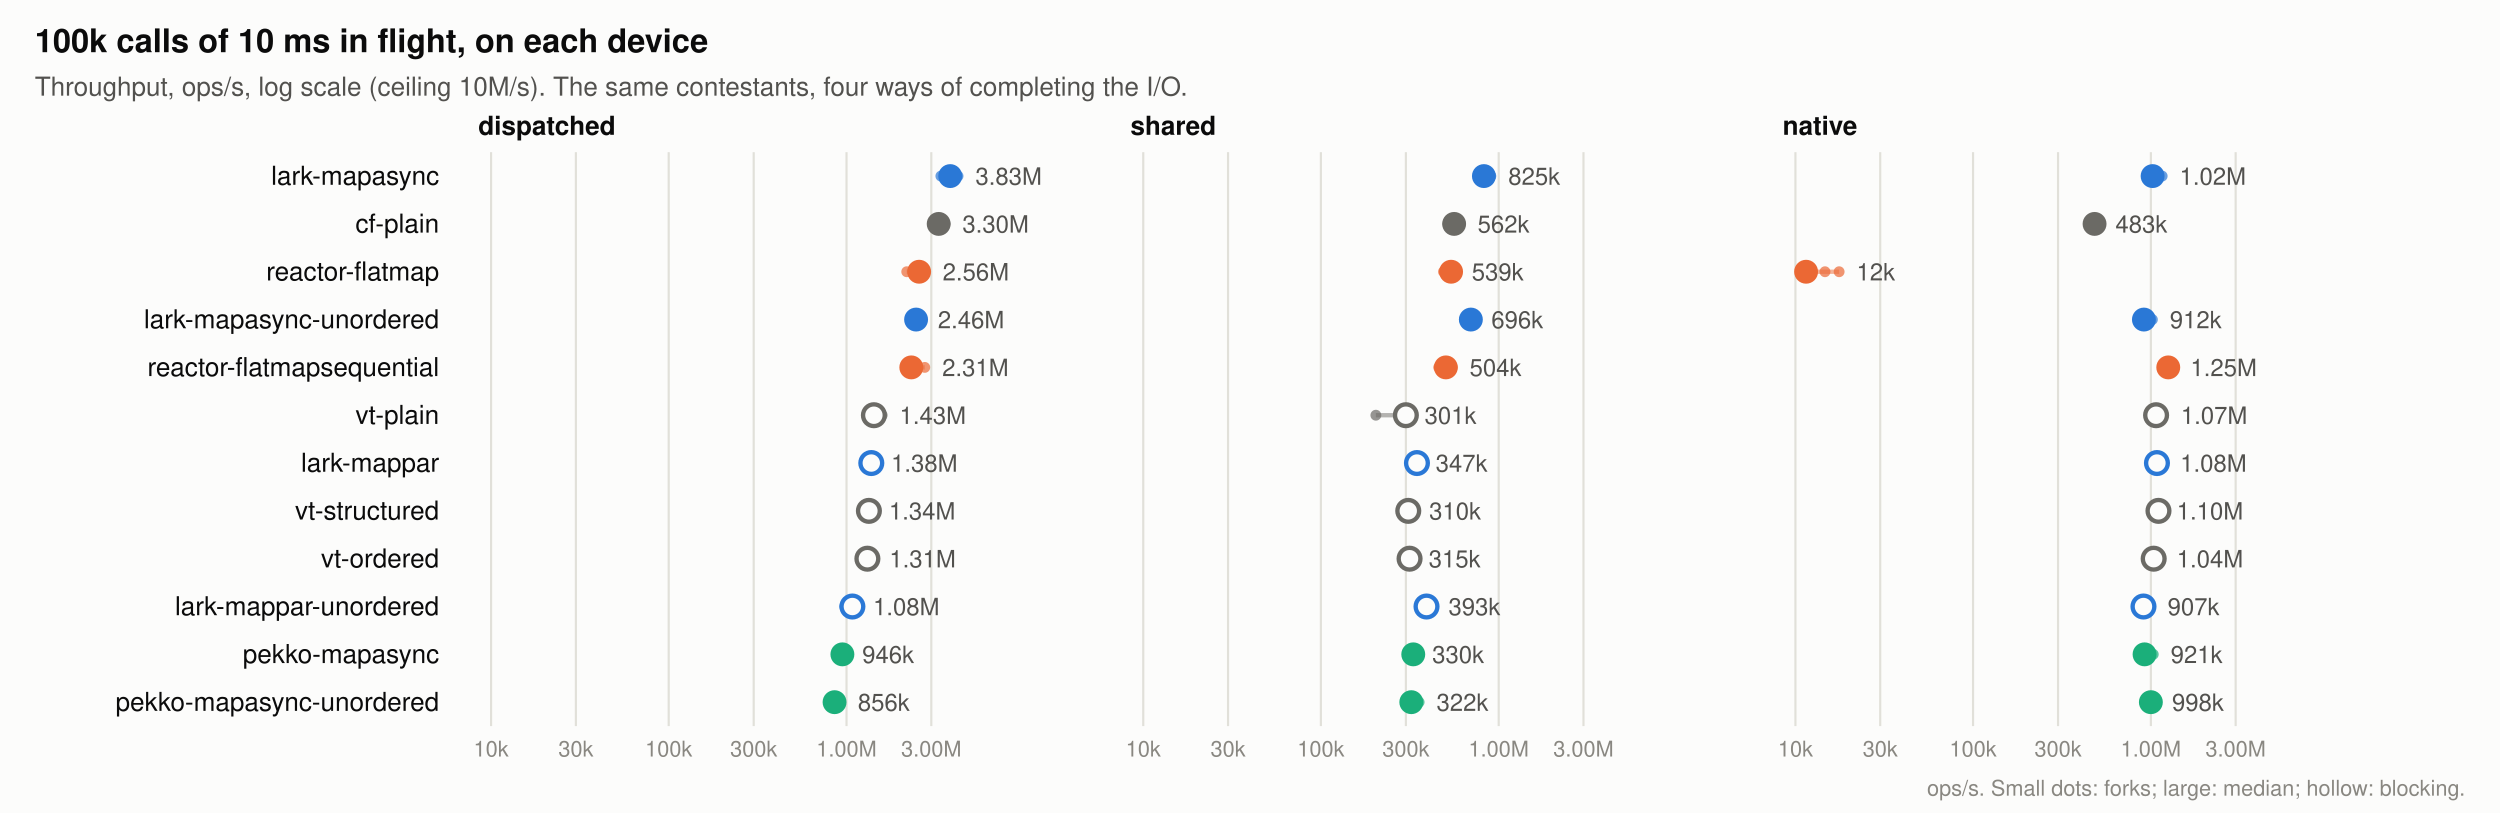
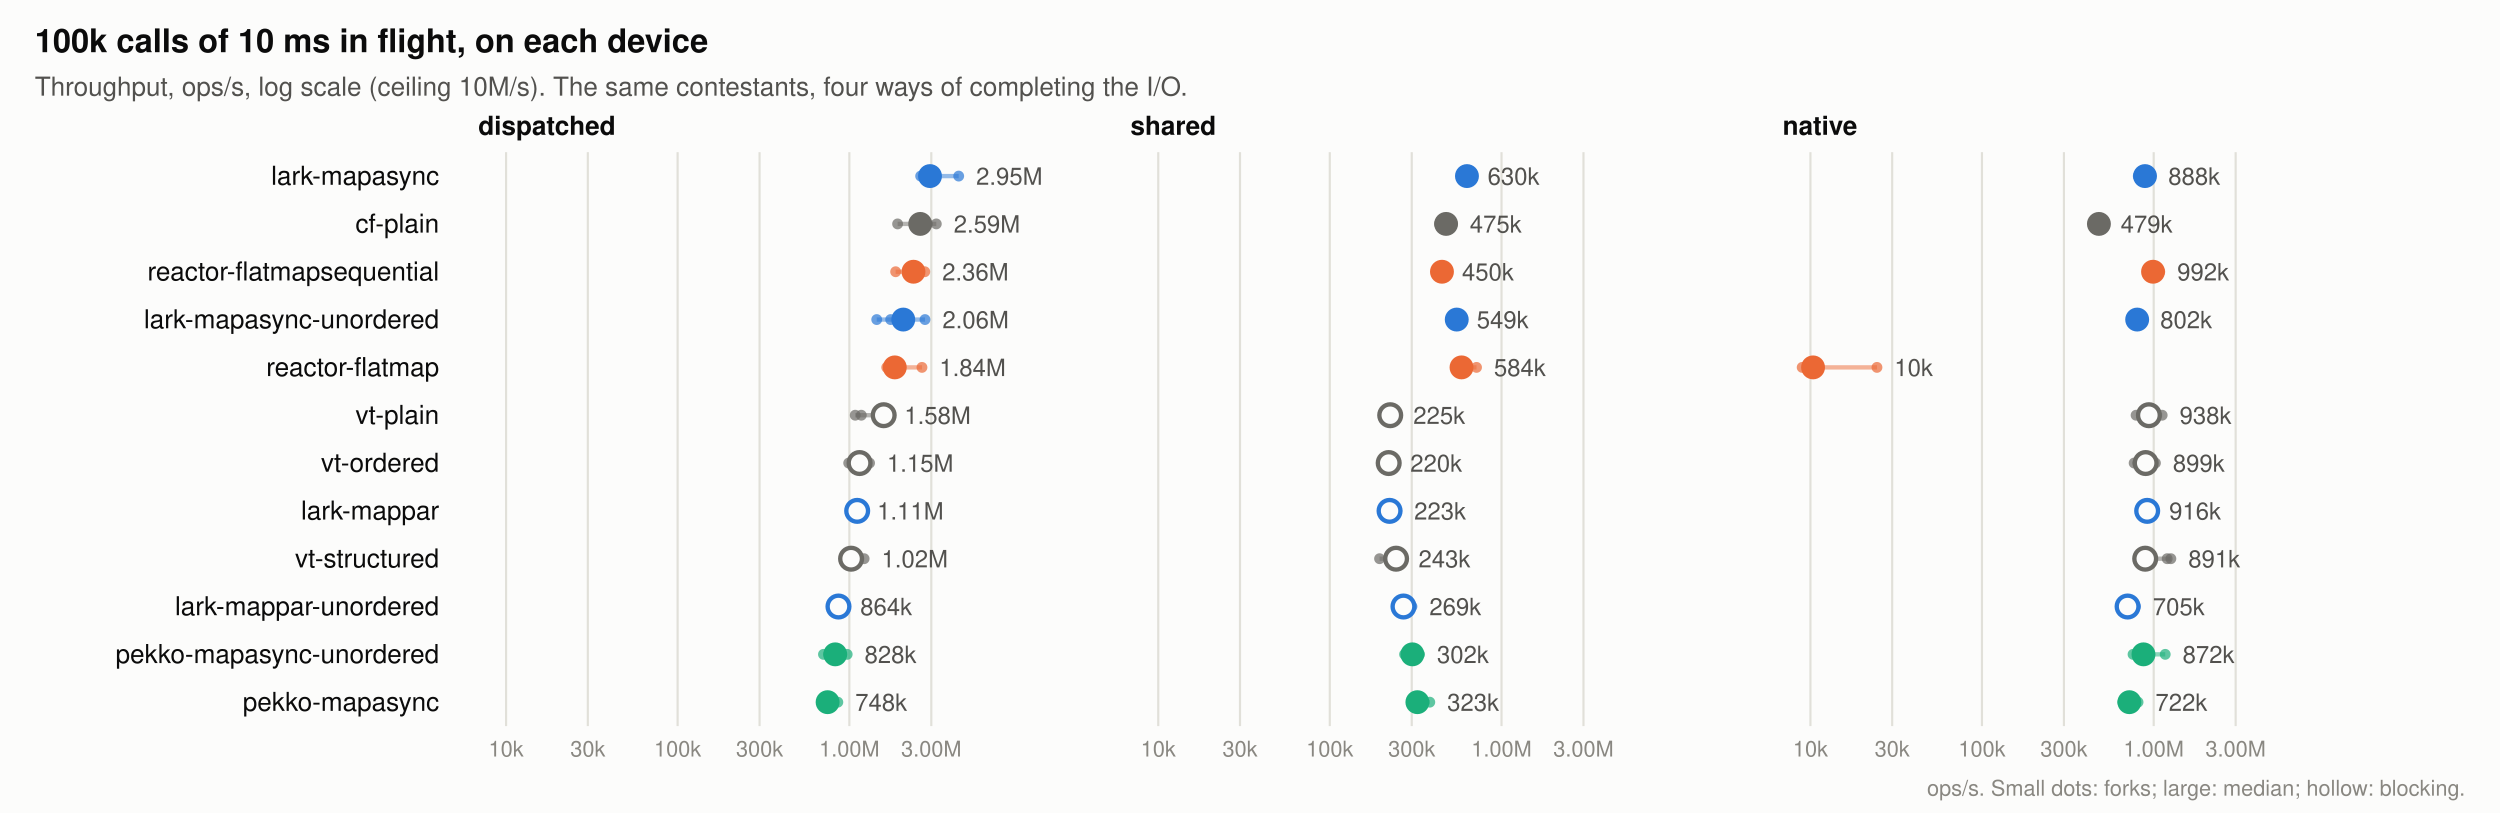
<svg xmlns="http://www.w3.org/2000/svg" viewBox="0 0 1150 374" width="1150" height="374" role="img" aria-label="100k calls of 10 ms in flight, on each device">
  <style>
text { font-family: -apple-system, BlinkMacSystemFont, "Segoe UI", Helvetica, Arial, sans-serif; }
.bg { fill: #fcfcfb; } .t1 { fill: #0b0b0b; } .t2 { fill: #52514e; } .mu { fill: #898781; }
.grid { stroke: #e1e0d9; stroke-width: 1; }
.jdk { fill: #6b6a65; stroke: #6b6a65; } .lark { fill: #2a78d6; stroke: #2a78d6; }
.reactor { fill: #eb6834; stroke: #eb6834; } .pekko { fill: #1baf7a; stroke: #1baf7a; }
.hollow { fill: #fcfcfb; stroke-width: 2; }
@media (prefers-color-scheme: dark) {
  .bg { fill: #1a1a19; } .t1 { fill: #f0efec; } .t2 { fill: #c3c2b7; } .grid { stroke: #2c2c2a; }
  .jdk { fill: #a8a79f; stroke: #a8a79f; } .lark { fill: #3987e5; stroke: #3987e5; }
  .reactor { fill: #d95926; stroke: #d95926; } .pekko { fill: #199e70; stroke: #199e70; }
  .hollow { fill: #1a1a19; }
}
</style>
  <rect class="bg" width="1150" height="374" />
  <text class="t1" x="16" y="24" font-size="15" font-weight="600">100k calls of 10 ms in flight, on each device</text>
  <text class="t2" x="16" y="44" font-size="12">Throughput, ops/s, log scale (ceiling 10M/s). The same contestants, four ways of completing the I/O.</text>
  <text class="t1" x="220" y="62" font-size="12" font-weight="600">dispatched</text>
-   <line class="grid" x1="225.9" y1="70" x2="225.9" y2="334" />
-   <text class="mu" x="225.9" y="348" font-size="10" text-anchor="middle">10k</text>
-   <line class="grid" x1="264.9" y1="70" x2="264.9" y2="334" />
-   <text class="mu" x="264.9" y="348" font-size="10" text-anchor="middle">30k</text>
-   <line class="grid" x1="307.6" y1="70" x2="307.6" y2="334" />
-   <text class="mu" x="307.6" y="348" font-size="10" text-anchor="middle">100k</text>
-   <line class="grid" x1="346.7" y1="70" x2="346.7" y2="334" />
-   <text class="mu" x="346.7" y="348" font-size="10" text-anchor="middle">300k</text>
-   <line class="grid" x1="389.4" y1="70" x2="389.4" y2="334" />
-   <text class="mu" x="389.4" y="348" font-size="10" text-anchor="middle">1.00M</text>
+   <line class="grid" x1="232.8" y1="70" x2="232.8" y2="334" />
+   <text class="mu" x="232.8" y="348" font-size="10" text-anchor="middle">10k</text>
+   <line class="grid" x1="270.4" y1="70" x2="270.4" y2="334" />
+   <text class="mu" x="270.4" y="348" font-size="10" text-anchor="middle">30k</text>
+   <line class="grid" x1="311.7" y1="70" x2="311.7" y2="334" />
+   <text class="mu" x="311.7" y="348" font-size="10" text-anchor="middle">100k</text>
+   <line class="grid" x1="349.4" y1="70" x2="349.4" y2="334" />
+   <text class="mu" x="349.4" y="348" font-size="10" text-anchor="middle">300k</text>
+   <line class="grid" x1="390.7" y1="70" x2="390.7" y2="334" />
+   <text class="mu" x="390.7" y="348" font-size="10" text-anchor="middle">1.00M</text>
  <line class="grid" x1="428.4" y1="70" x2="428.4" y2="334" />
  <text class="mu" x="428.4" y="348" font-size="10" text-anchor="middle">3.00M</text>
  <text class="t1" x="202" y="85.0" font-size="12" text-anchor="end">lark-mapasync</text>
-   <line class="lark" x1="432.8" y1="81.0" x2="440.7" y2="81.0" stroke-width="2" opacity="0.5" />
-   <circle class="lark" cx="440.2" cy="81.0" r="2" opacity="0.7" />
-   <circle class="lark" cx="437.1" cy="81.0" r="2" opacity="0.7" />
-   <circle class="lark" cx="440.7" cy="81.0" r="2" opacity="0.7" />
-   <circle class="lark" cx="434.7" cy="81.0" r="2" opacity="0.7" />
-   <circle class="lark" cx="432.8" cy="81.0" r="2" opacity="0.7" />
-   <circle class="lark" cx="437.1" cy="81.0" r="5" />
-   <text class="t2" x="448.7" y="85.0" font-size="11">3.83M</text>
+   <line class="lark" x1="423.5" y1="81.0" x2="441.0" y2="81.0" stroke-width="2" opacity="0.5" />
+   <circle class="lark" cx="441.0" cy="81.0" r="2" opacity="0.7" />
+   <circle class="lark" cx="425.5" cy="81.0" r="2" opacity="0.7" />
+   <circle class="lark" cx="430.1" cy="81.0" r="2" opacity="0.7" />
+   <circle class="lark" cx="423.5" cy="81.0" r="2" opacity="0.7" />
+   <circle class="lark" cx="427.8" cy="81.0" r="2" opacity="0.7" />
+   <circle class="lark" cx="427.8" cy="81.0" r="5" />
+   <text class="t2" x="449.0" y="85.0" font-size="11">2.95M</text>
  <text class="t1" x="202" y="107.0" font-size="12" text-anchor="end">cf-plain</text>
-   <line class="jdk" x1="431.1" y1="103.0" x2="434.7" y2="103.0" stroke-width="2" opacity="0.5" />
-   <circle class="jdk" cx="433.0" cy="103.0" r="2" opacity="0.7" />
-   <circle class="jdk" cx="434.7" cy="103.0" r="2" opacity="0.7" />
-   <circle class="jdk" cx="431.1" cy="103.0" r="2" opacity="0.7" />
-   <circle class="jdk" cx="431.7" cy="103.0" r="2" opacity="0.7" />
-   <circle class="jdk" cx="431.8" cy="103.0" r="2" opacity="0.7" />
-   <circle class="jdk" cx="431.8" cy="103.0" r="5" />
-   <text class="t2" x="442.7" y="107.0" font-size="11">3.30M</text>
-   <text class="t1" x="202" y="129.0" font-size="12" text-anchor="end">reactor-flatmap</text>
-   <line class="reactor" x1="417.1" y1="125.0" x2="425.6" y2="125.0" stroke-width="2" opacity="0.5" />
-   <circle class="reactor" cx="425.6" cy="125.0" r="2" opacity="0.7" />
-   <circle class="reactor" cx="423.0" cy="125.0" r="2" opacity="0.7" />
-   <circle class="reactor" cx="422.8" cy="125.0" r="2" opacity="0.7" />
-   <circle class="reactor" cx="421.0" cy="125.0" r="2" opacity="0.7" />
-   <circle class="reactor" cx="417.1" cy="125.0" r="2" opacity="0.7" />
-   <circle class="reactor" cx="422.8" cy="125.0" r="5" />
-   <text class="t2" x="433.6" y="129.0" font-size="11">2.56M</text>
+   <line class="jdk" x1="412.9" y1="103.0" x2="430.7" y2="103.0" stroke-width="2" opacity="0.5" />
+   <circle class="jdk" cx="422.1" cy="103.0" r="2" opacity="0.7" />
+   <circle class="jdk" cx="430.7" cy="103.0" r="2" opacity="0.7" />
+   <circle class="jdk" cx="423.3" cy="103.0" r="2" opacity="0.7" />
+   <circle class="jdk" cx="412.9" cy="103.0" r="2" opacity="0.7" />
+   <circle class="jdk" cx="426.6" cy="103.0" r="2" opacity="0.7" />
+   <circle class="jdk" cx="423.3" cy="103.0" r="5" />
+   <text class="t2" x="438.7" y="107.0" font-size="11">2.59M</text>
+   <text class="t1" x="202" y="129.0" font-size="12" text-anchor="end">reactor-flatmapsequential</text>
+   <line class="reactor" x1="412.0" y1="125.0" x2="425.4" y2="125.0" stroke-width="2" opacity="0.5" />
+   <circle class="reactor" cx="420.2" cy="125.0" r="2" opacity="0.7" />
+   <circle class="reactor" cx="412.0" cy="125.0" r="2" opacity="0.7" />
+   <circle class="reactor" cx="425.4" cy="125.0" r="2" opacity="0.7" />
+   <circle class="reactor" cx="418.1" cy="125.0" r="2" opacity="0.7" />
+   <circle class="reactor" cx="420.2" cy="125.0" r="2" opacity="0.7" />
+   <circle class="reactor" cx="420.2" cy="125.0" r="5" />
+   <text class="t2" x="433.4" y="129.0" font-size="11">2.36M</text>
  <text class="t1" x="202" y="151.0" font-size="12" text-anchor="end">lark-mapasync-unordered</text>
-   <line class="lark" x1="418.8" y1="147.0" x2="423.4" y2="147.0" stroke-width="2" opacity="0.5" />
-   <circle class="lark" cx="418.8" cy="147.0" r="2" opacity="0.7" />
-   <circle class="lark" cx="423.4" cy="147.0" r="2" opacity="0.7" />
-   <circle class="lark" cx="421.1" cy="147.0" r="2" opacity="0.7" />
-   <circle class="lark" cx="423.2" cy="147.0" r="2" opacity="0.7" />
-   <circle class="lark" cx="421.4" cy="147.0" r="2" opacity="0.7" />
-   <circle class="lark" cx="421.4" cy="147.0" r="5" />
-   <text class="t2" x="431.4" y="151.0" font-size="11">2.46M</text>
-   <text class="t1" x="202" y="173.0" font-size="12" text-anchor="end">reactor-flatmapsequential</text>
-   <line class="reactor" x1="417.7" y1="169.0" x2="425.4" y2="169.0" stroke-width="2" opacity="0.5" />
-   <circle class="reactor" cx="418.1" cy="169.0" r="2" opacity="0.7" />
-   <circle class="reactor" cx="419.9" cy="169.0" r="2" opacity="0.7" />
-   <circle class="reactor" cx="419.2" cy="169.0" r="2" opacity="0.7" />
-   <circle class="reactor" cx="425.4" cy="169.0" r="2" opacity="0.7" />
-   <circle class="reactor" cx="417.7" cy="169.0" r="2" opacity="0.7" />
-   <circle class="reactor" cx="419.2" cy="169.0" r="5" />
-   <text class="t2" x="433.4" y="173.0" font-size="11">2.31M</text>
+   <line class="lark" x1="403.3" y1="147.0" x2="425.5" y2="147.0" stroke-width="2" opacity="0.5" />
+   <circle class="lark" cx="415.5" cy="147.0" r="2" opacity="0.7" />
+   <circle class="lark" cx="417.6" cy="147.0" r="2" opacity="0.7" />
+   <circle class="lark" cx="409.7" cy="147.0" r="2" opacity="0.7" />
+   <circle class="lark" cx="425.5" cy="147.0" r="2" opacity="0.7" />
+   <circle class="lark" cx="403.3" cy="147.0" r="2" opacity="0.7" />
+   <circle class="lark" cx="415.5" cy="147.0" r="5" />
+   <text class="t2" x="433.5" y="151.0" font-size="11">2.06M</text>
+   <text class="t1" x="202" y="173.0" font-size="12" text-anchor="end">reactor-flatmap</text>
+   <line class="reactor" x1="407.9" y1="169.0" x2="424.1" y2="169.0" stroke-width="2" opacity="0.5" />
+   <circle class="reactor" cx="412.3" cy="169.0" r="2" opacity="0.7" />
+   <circle class="reactor" cx="410.6" cy="169.0" r="2" opacity="0.7" />
+   <circle class="reactor" cx="407.9" cy="169.0" r="2" opacity="0.7" />
+   <circle class="reactor" cx="424.1" cy="169.0" r="2" opacity="0.7" />
+   <circle class="reactor" cx="411.6" cy="169.0" r="2" opacity="0.7" />
+   <circle class="reactor" cx="411.6" cy="169.0" r="5" />
+   <text class="t2" x="432.1" y="173.0" font-size="11">1.84M</text>
  <text class="t1" x="202" y="195.0" font-size="12" text-anchor="end">vt-plain</text>
-   <line class="jdk" x1="398.8" y1="191.0" x2="405.8" y2="191.0" stroke-width="2" opacity="0.5" />
-   <circle class="jdk" cx="405.8" cy="191.0" r="2" opacity="0.7" />
-   <circle class="jdk" cx="398.8" cy="191.0" r="2" opacity="0.7" />
-   <circle class="jdk" cx="400.2" cy="191.0" r="2" opacity="0.7" />
-   <circle class="jdk" cx="402.5" cy="191.0" r="2" opacity="0.7" />
-   <circle class="jdk" cx="402.0" cy="191.0" r="2" opacity="0.7" />
-   <circle class="jdk hollow" cx="402.0" cy="191.0" r="5" />
-   <text class="t2" x="413.8" y="195.0" font-size="11">1.43M</text>
-   <text class="t1" x="202" y="217.0" font-size="12" text-anchor="end">lark-mappar</text>
-   <line class="lark" x1="399.5" y1="213.0" x2="401.9" y2="213.0" stroke-width="2" opacity="0.5" />
-   <circle class="lark" cx="401.7" cy="213.0" r="2" opacity="0.7" />
-   <circle class="lark" cx="400.3" cy="213.0" r="2" opacity="0.7" />
-   <circle class="lark" cx="399.5" cy="213.0" r="2" opacity="0.7" />
-   <circle class="lark" cx="400.8" cy="213.0" r="2" opacity="0.7" />
-   <circle class="lark" cx="401.9" cy="213.0" r="2" opacity="0.7" />
-   <circle class="lark hollow" cx="400.8" cy="213.0" r="5" />
-   <text class="t2" x="409.9" y="217.0" font-size="11">1.38M</text>
-   <text class="t1" x="202" y="239.0" font-size="12" text-anchor="end">vt-structured</text>
-   <line class="jdk" x1="398.3" y1="235.0" x2="400.9" y2="235.0" stroke-width="2" opacity="0.5" />
-   <circle class="jdk" cx="398.3" cy="235.0" r="2" opacity="0.7" />
-   <circle class="jdk" cx="400.0" cy="235.0" r="2" opacity="0.7" />
-   <circle class="jdk" cx="400.9" cy="235.0" r="2" opacity="0.7" />
-   <circle class="jdk" cx="399.7" cy="235.0" r="2" opacity="0.7" />
-   <circle class="jdk" cx="398.6" cy="235.0" r="2" opacity="0.7" />
-   <circle class="jdk hollow" cx="399.7" cy="235.0" r="5" />
-   <text class="t2" x="408.9" y="239.0" font-size="11">1.34M</text>
-   <text class="t1" x="202" y="261.0" font-size="12" text-anchor="end">vt-ordered</text>
-   <line class="jdk" x1="397.5" y1="257.0" x2="401.1" y2="257.0" stroke-width="2" opacity="0.5" />
-   <circle class="jdk" cx="399.9" cy="257.0" r="2" opacity="0.7" />
-   <circle class="jdk" cx="401.1" cy="257.0" r="2" opacity="0.7" />
+   <line class="jdk" x1="393.4" y1="191.0" x2="408.0" y2="191.0" stroke-width="2" opacity="0.5" />
+   <circle class="jdk" cx="406.5" cy="191.0" r="2" opacity="0.7" />
+   <circle class="jdk" cx="393.4" cy="191.0" r="2" opacity="0.7" />
+   <circle class="jdk" cx="406.9" cy="191.0" r="2" opacity="0.7" />
+   <circle class="jdk" cx="408.0" cy="191.0" r="2" opacity="0.7" />
+   <circle class="jdk" cx="396.2" cy="191.0" r="2" opacity="0.7" />
+   <circle class="jdk hollow" cx="406.5" cy="191.0" r="5" />
+   <text class="t2" x="416.0" y="195.0" font-size="11">1.58M</text>
+   <text class="t1" x="202" y="217.0" font-size="12" text-anchor="end">vt-ordered</text>
+   <line class="jdk" x1="390.4" y1="213.0" x2="400.0" y2="213.0" stroke-width="2" opacity="0.5" />
+   <circle class="jdk" cx="398.4" cy="213.0" r="2" opacity="0.7" />
+   <circle class="jdk" cx="393.9" cy="213.0" r="2" opacity="0.7" />
+   <circle class="jdk" cx="390.4" cy="213.0" r="2" opacity="0.7" />
+   <circle class="jdk" cx="395.4" cy="213.0" r="2" opacity="0.7" />
+   <circle class="jdk" cx="400.0" cy="213.0" r="2" opacity="0.7" />
+   <circle class="jdk hollow" cx="395.4" cy="213.0" r="5" />
+   <text class="t2" x="408.0" y="217.0" font-size="11">1.15M</text>
+   <text class="t1" x="202" y="239.0" font-size="12" text-anchor="end">lark-mappar</text>
+   <line class="lark" x1="393.0" y1="235.0" x2="395.5" y2="235.0" stroke-width="2" opacity="0.5" />
+   <circle class="lark" cx="394.3" cy="235.0" r="2" opacity="0.7" />
+   <circle class="lark" cx="395.5" cy="235.0" r="2" opacity="0.7" />
+   <circle class="lark" cx="393.7" cy="235.0" r="2" opacity="0.7" />
+   <circle class="lark" cx="395.3" cy="235.0" r="2" opacity="0.7" />
+   <circle class="lark" cx="393.0" cy="235.0" r="2" opacity="0.7" />
+   <circle class="lark hollow" cx="394.3" cy="235.0" r="5" />
+   <text class="t2" x="403.5" y="239.0" font-size="11">1.11M</text>
+   <text class="t1" x="202" y="261.0" font-size="12" text-anchor="end">vt-structured</text>
+   <line class="jdk" x1="388.6" y1="257.0" x2="397.5" y2="257.0" stroke-width="2" opacity="0.5" />
+   <circle class="jdk" cx="391.5" cy="257.0" r="2" opacity="0.7" />
+   <circle class="jdk" cx="388.6" cy="257.0" r="2" opacity="0.7" />
  <circle class="jdk" cx="397.5" cy="257.0" r="2" opacity="0.7" />
-   <circle class="jdk" cx="399.0" cy="257.0" r="2" opacity="0.7" />
-   <circle class="jdk" cx="398.3" cy="257.0" r="2" opacity="0.7" />
-   <circle class="jdk hollow" cx="399.0" cy="257.0" r="5" />
-   <text class="t2" x="409.1" y="261.0" font-size="11">1.31M</text>
+   <circle class="jdk" cx="392.2" cy="257.0" r="2" opacity="0.7" />
+   <circle class="jdk" cx="388.6" cy="257.0" r="2" opacity="0.7" />
+   <circle class="jdk hollow" cx="391.5" cy="257.0" r="5" />
+   <text class="t2" x="405.5" y="261.0" font-size="11">1.02M</text>
  <text class="t1" x="202" y="283.0" font-size="12" text-anchor="end">lark-mappar-unordered</text>
-   <line class="lark" x1="388.6" y1="279.0" x2="393.6" y2="279.0" stroke-width="2" opacity="0.5" />
-   <circle class="lark" cx="391.9" cy="279.0" r="2" opacity="0.7" />
-   <circle class="lark" cx="392.4" cy="279.0" r="2" opacity="0.7" />
-   <circle class="lark" cx="393.6" cy="279.0" r="2" opacity="0.7" />
-   <circle class="lark" cx="392.1" cy="279.0" r="2" opacity="0.7" />
-   <circle class="lark" cx="388.6" cy="279.0" r="2" opacity="0.7" />
-   <circle class="lark hollow" cx="392.1" cy="279.0" r="5" />
-   <text class="t2" x="401.6" y="283.0" font-size="11">1.08M</text>
-   <text class="t1" x="202" y="305.0" font-size="12" text-anchor="end">pekko-mapasync</text>
-   <line class="pekko" x1="386.5" y1="301.0" x2="388.6" y2="301.0" stroke-width="2" opacity="0.5" />
-   <circle class="pekko" cx="388.1" cy="301.0" r="2" opacity="0.7" />
-   <circle class="pekko" cx="386.5" cy="301.0" r="2" opacity="0.7" />
-   <circle class="pekko" cx="388.6" cy="301.0" r="2" opacity="0.7" />
-   <circle class="pekko" cx="386.7" cy="301.0" r="2" opacity="0.7" />
-   <circle class="pekko" cx="387.5" cy="301.0" r="2" opacity="0.7" />
-   <circle class="pekko" cx="387.5" cy="301.0" r="5" />
-   <text class="t2" x="396.6" y="305.0" font-size="11">946k</text>
-   <text class="t1" x="202" y="327.0" font-size="12" text-anchor="end">pekko-mapasync-unordered</text>
-   <line class="pekko" x1="382.9" y1="323.0" x2="386.6" y2="323.0" stroke-width="2" opacity="0.5" />
-   <circle class="pekko" cx="385.6" cy="323.0" r="2" opacity="0.7" />
-   <circle class="pekko" cx="383.2" cy="323.0" r="2" opacity="0.7" />
-   <circle class="pekko" cx="386.6" cy="323.0" r="2" opacity="0.7" />
-   <circle class="pekko" cx="383.9" cy="323.0" r="2" opacity="0.7" />
-   <circle class="pekko" cx="382.9" cy="323.0" r="2" opacity="0.7" />
-   <circle class="pekko" cx="383.9" cy="323.0" r="5" />
-   <text class="t2" x="394.6" y="327.0" font-size="11">856k</text>
+   <line class="lark" x1="385.0" y1="279.0" x2="387.7" y2="279.0" stroke-width="2" opacity="0.5" />
+   <circle class="lark" cx="385.0" cy="279.0" r="2" opacity="0.7" />
+   <circle class="lark" cx="385.7" cy="279.0" r="2" opacity="0.7" />
+   <circle class="lark" cx="387.7" cy="279.0" r="2" opacity="0.7" />
+   <circle class="lark" cx="385.6" cy="279.0" r="2" opacity="0.7" />
+   <circle class="lark" cx="385.8" cy="279.0" r="2" opacity="0.7" />
+   <circle class="lark hollow" cx="385.7" cy="279.0" r="5" />
+   <text class="t2" x="395.7" y="283.0" font-size="11">864k</text>
+   <text class="t1" x="202" y="305.0" font-size="12" text-anchor="end">pekko-mapasync-unordered</text>
+   <line class="pekko" x1="378.8" y1="301.0" x2="389.7" y2="301.0" stroke-width="2" opacity="0.5" />
+   <circle class="pekko" cx="378.8" cy="301.0" r="2" opacity="0.7" />
+   <circle class="pekko" cx="381.3" cy="301.0" r="2" opacity="0.7" />
+   <circle class="pekko" cx="384.2" cy="301.0" r="2" opacity="0.7" />
+   <circle class="pekko" cx="385.5" cy="301.0" r="2" opacity="0.7" />
+   <circle class="pekko" cx="389.7" cy="301.0" r="2" opacity="0.7" />
+   <circle class="pekko" cx="384.2" cy="301.0" r="5" />
+   <text class="t2" x="397.7" y="305.0" font-size="11">828k</text>
+   <text class="t1" x="202" y="327.0" font-size="12" text-anchor="end">pekko-mapasync</text>
+   <line class="pekko" x1="379.3" y1="323.0" x2="385.4" y2="323.0" stroke-width="2" opacity="0.5" />
+   <circle class="pekko" cx="381.2" cy="323.0" r="2" opacity="0.7" />
+   <circle class="pekko" cx="379.3" cy="323.0" r="2" opacity="0.7" />
+   <circle class="pekko" cx="380.0" cy="323.0" r="2" opacity="0.7" />
+   <circle class="pekko" cx="385.4" cy="323.0" r="2" opacity="0.7" />
+   <circle class="pekko" cx="380.7" cy="323.0" r="2" opacity="0.7" />
+   <circle class="pekko" cx="380.7" cy="323.0" r="5" />
+   <text class="t2" x="393.4" y="327.0" font-size="11">748k</text>
  <text class="t1" x="520" y="62" font-size="12" font-weight="600">shared</text>
-   <line class="grid" x1="525.9" y1="70" x2="525.9" y2="334" />
-   <text class="mu" x="525.9" y="348" font-size="10" text-anchor="middle">10k</text>
-   <line class="grid" x1="564.9" y1="70" x2="564.9" y2="334" />
-   <text class="mu" x="564.9" y="348" font-size="10" text-anchor="middle">30k</text>
-   <line class="grid" x1="607.6" y1="70" x2="607.6" y2="334" />
-   <text class="mu" x="607.6" y="348" font-size="10" text-anchor="middle">100k</text>
-   <line class="grid" x1="646.7" y1="70" x2="646.7" y2="334" />
-   <text class="mu" x="646.7" y="348" font-size="10" text-anchor="middle">300k</text>
-   <line class="grid" x1="689.4" y1="70" x2="689.4" y2="334" />
-   <text class="mu" x="689.4" y="348" font-size="10" text-anchor="middle">1.00M</text>
+   <line class="grid" x1="532.8" y1="70" x2="532.8" y2="334" />
+   <text class="mu" x="532.8" y="348" font-size="10" text-anchor="middle">10k</text>
+   <line class="grid" x1="570.4" y1="70" x2="570.4" y2="334" />
+   <text class="mu" x="570.4" y="348" font-size="10" text-anchor="middle">30k</text>
+   <line class="grid" x1="611.7" y1="70" x2="611.7" y2="334" />
+   <text class="mu" x="611.7" y="348" font-size="10" text-anchor="middle">100k</text>
+   <line class="grid" x1="649.4" y1="70" x2="649.4" y2="334" />
+   <text class="mu" x="649.4" y="348" font-size="10" text-anchor="middle">300k</text>
+   <line class="grid" x1="690.7" y1="70" x2="690.7" y2="334" />
+   <text class="mu" x="690.7" y="348" font-size="10" text-anchor="middle">1.00M</text>
  <line class="grid" x1="728.4" y1="70" x2="728.4" y2="334" />
  <text class="mu" x="728.4" y="348" font-size="10" text-anchor="middle">3.00M</text>
-   <line class="lark" x1="681.3" y1="81.0" x2="685.8" y2="81.0" stroke-width="2" opacity="0.5" />
-   <circle class="lark" cx="682.6" cy="81.0" r="2" opacity="0.7" />
-   <circle class="lark" cx="684.2" cy="81.0" r="2" opacity="0.7" />
-   <circle class="lark" cx="685.8" cy="81.0" r="2" opacity="0.7" />
-   <circle class="lark" cx="681.3" cy="81.0" r="2" opacity="0.7" />
-   <circle class="lark" cx="682.4" cy="81.0" r="2" opacity="0.7" />
-   <circle class="lark" cx="682.6" cy="81.0" r="5" />
-   <text class="t2" x="693.8" y="85.0" font-size="11">825k</text>
-   <line class="jdk" x1="666.1" y1="103.0" x2="671.7" y2="103.0" stroke-width="2" opacity="0.5" />
-   <circle class="jdk" cx="668.2" cy="103.0" r="2" opacity="0.7" />
-   <circle class="jdk" cx="669.5" cy="103.0" r="2" opacity="0.7" />
-   <circle class="jdk" cx="668.9" cy="103.0" r="2" opacity="0.7" />
-   <circle class="jdk" cx="671.7" cy="103.0" r="2" opacity="0.7" />
-   <circle class="jdk" cx="666.1" cy="103.0" r="2" opacity="0.7" />
-   <circle class="jdk" cx="668.9" cy="103.0" r="5" />
-   <text class="t2" x="679.7" y="107.0" font-size="11">562k</text>
-   <line class="reactor" x1="664.0" y1="125.0" x2="669.0" y2="125.0" stroke-width="2" opacity="0.5" />
-   <circle class="reactor" cx="667.9" cy="125.0" r="2" opacity="0.7" />
-   <circle class="reactor" cx="669.0" cy="125.0" r="2" opacity="0.7" />
-   <circle class="reactor" cx="667.5" cy="125.0" r="2" opacity="0.7" />
+   <line class="lark" x1="672.8" y1="81.0" x2="676.3" y2="81.0" stroke-width="2" opacity="0.5" />
+   <circle class="lark" cx="674.8" cy="81.0" r="2" opacity="0.7" />
+   <circle class="lark" cx="675.2" cy="81.0" r="2" opacity="0.7" />
+   <circle class="lark" cx="673.8" cy="81.0" r="2" opacity="0.7" />
+   <circle class="lark" cx="672.8" cy="81.0" r="2" opacity="0.7" />
+   <circle class="lark" cx="676.3" cy="81.0" r="2" opacity="0.7" />
+   <circle class="lark" cx="674.8" cy="81.0" r="5" />
+   <text class="t2" x="684.3" y="85.0" font-size="11">630k</text>
+   <line class="jdk" x1="662.2" y1="103.0" x2="668.1" y2="103.0" stroke-width="2" opacity="0.5" />
+   <circle class="jdk" cx="665.2" cy="103.0" r="2" opacity="0.7" />
+   <circle class="jdk" cx="662.2" cy="103.0" r="2" opacity="0.7" />
+   <circle class="jdk" cx="663.0" cy="103.0" r="2" opacity="0.7" />
+   <circle class="jdk" cx="667.7" cy="103.0" r="2" opacity="0.7" />
+   <circle class="jdk" cx="668.1" cy="103.0" r="2" opacity="0.7" />
+   <circle class="jdk" cx="665.2" cy="103.0" r="5" />
+   <text class="t2" x="676.1" y="107.0" font-size="11">475k</text>
+   <line class="reactor" x1="661.3" y1="125.0" x2="664.5" y2="125.0" stroke-width="2" opacity="0.5" />
  <circle class="reactor" cx="664.5" cy="125.0" r="2" opacity="0.7" />
-   <circle class="reactor" cx="664.0" cy="125.0" r="2" opacity="0.7" />
-   <circle class="reactor" cx="667.5" cy="125.0" r="5" />
-   <text class="t2" x="677.0" y="129.0" font-size="11">539k</text>
-   <line class="lark" x1="673.6" y1="147.0" x2="678.0" y2="147.0" stroke-width="2" opacity="0.5" />
-   <circle class="lark" cx="677.3" cy="147.0" r="2" opacity="0.7" />
-   <circle class="lark" cx="678.0" cy="147.0" r="2" opacity="0.7" />
-   <circle class="lark" cx="676.6" cy="147.0" r="2" opacity="0.7" />
-   <circle class="lark" cx="673.9" cy="147.0" r="2" opacity="0.7" />
-   <circle class="lark" cx="673.6" cy="147.0" r="2" opacity="0.7" />
-   <circle class="lark" cx="676.6" cy="147.0" r="5" />
-   <text class="t2" x="686.0" y="151.0" font-size="11">696k</text>
-   <line class="reactor" x1="661.8" y1="169.0" x2="668.0" y2="169.0" stroke-width="2" opacity="0.5" />
-   <circle class="reactor" cx="666.4" cy="169.0" r="2" opacity="0.7" />
-   <circle class="reactor" cx="664.8" cy="169.0" r="2" opacity="0.7" />
-   <circle class="reactor" cx="668.0" cy="169.0" r="2" opacity="0.7" />
-   <circle class="reactor" cx="665.1" cy="169.0" r="2" opacity="0.7" />
-   <circle class="reactor" cx="661.8" cy="169.0" r="2" opacity="0.7" />
-   <circle class="reactor" cx="665.1" cy="169.0" r="5" />
-   <text class="t2" x="676.0" y="173.0" font-size="11">504k</text>
-   <line class="jdk" x1="632.9" y1="191.0" x2="647.3" y2="191.0" stroke-width="2" opacity="0.5" />
-   <circle class="jdk" cx="647.3" cy="191.0" r="2" opacity="0.7" />
-   <circle class="jdk" cx="646.3" cy="191.0" r="2" opacity="0.7" />
-   <circle class="jdk" cx="647.1" cy="191.0" r="2" opacity="0.7" />
-   <circle class="jdk" cx="632.9" cy="191.0" r="2" opacity="0.7" />
-   <circle class="jdk" cx="646.7" cy="191.0" r="2" opacity="0.7" />
-   <circle class="jdk hollow" cx="646.7" cy="191.0" r="5" />
-   <text class="t2" x="655.3" y="195.0" font-size="11">301k</text>
-   <line class="lark" x1="649.4" y1="213.0" x2="652.4" y2="213.0" stroke-width="2" opacity="0.5" />
-   <circle class="lark" cx="649.4" cy="213.0" r="2" opacity="0.7" />
-   <circle class="lark" cx="652.4" cy="213.0" r="2" opacity="0.7" />
-   <circle class="lark" cx="651.8" cy="213.0" r="2" opacity="0.7" />
-   <circle class="lark" cx="649.7" cy="213.0" r="2" opacity="0.7" />
-   <circle class="lark" cx="652.3" cy="213.0" r="2" opacity="0.7" />
-   <circle class="lark hollow" cx="651.8" cy="213.0" r="5" />
-   <text class="t2" x="660.4" y="217.0" font-size="11">347k</text>
-   <line class="jdk" x1="646.0" y1="235.0" x2="649.4" y2="235.0" stroke-width="2" opacity="0.5" />
-   <circle class="jdk" cx="647.8" cy="235.0" r="2" opacity="0.7" />
-   <circle class="jdk" cx="648.6" cy="235.0" r="2" opacity="0.7" />
-   <circle class="jdk" cx="649.4" cy="235.0" r="2" opacity="0.7" />
-   <circle class="jdk" cx="647.0" cy="235.0" r="2" opacity="0.7" />
-   <circle class="jdk" cx="646.0" cy="235.0" r="2" opacity="0.7" />
-   <circle class="jdk hollow" cx="647.8" cy="235.0" r="5" />
-   <text class="t2" x="657.4" y="239.0" font-size="11">310k</text>
-   <line class="jdk" x1="647.4" y1="257.0" x2="649.2" y2="257.0" stroke-width="2" opacity="0.5" />
-   <circle class="jdk" cx="649.2" cy="257.0" r="2" opacity="0.7" />
-   <circle class="jdk" cx="648.4" cy="257.0" r="2" opacity="0.7" />
-   <circle class="jdk" cx="647.4" cy="257.0" r="2" opacity="0.7" />
-   <circle class="jdk" cx="647.5" cy="257.0" r="2" opacity="0.7" />
-   <circle class="jdk" cx="648.9" cy="257.0" r="2" opacity="0.7" />
-   <circle class="jdk hollow" cx="648.4" cy="257.0" r="5" />
-   <text class="t2" x="657.2" y="261.0" font-size="11">315k</text>
-   <line class="lark" x1="655.0" y1="279.0" x2="658.3" y2="279.0" stroke-width="2" opacity="0.5" />
-   <circle class="lark" cx="658.3" cy="279.0" r="2" opacity="0.7" />
-   <circle class="lark" cx="656.4" cy="279.0" r="2" opacity="0.7" />
-   <circle class="lark" cx="656.2" cy="279.0" r="2" opacity="0.7" />
-   <circle class="lark" cx="655.7" cy="279.0" r="2" opacity="0.7" />
-   <circle class="lark" cx="655.0" cy="279.0" r="2" opacity="0.7" />
-   <circle class="lark hollow" cx="656.2" cy="279.0" r="5" />
-   <text class="t2" x="666.3" y="283.0" font-size="11">393k</text>
-   <line class="pekko" x1="648.2" y1="301.0" x2="650.8" y2="301.0" stroke-width="2" opacity="0.5" />
-   <circle class="pekko" cx="648.2" cy="301.0" r="2" opacity="0.7" />
-   <circle class="pekko" cx="650.1" cy="301.0" r="2" opacity="0.7" />
-   <circle class="pekko" cx="650.8" cy="301.0" r="2" opacity="0.7" />
-   <circle class="pekko" cx="649.4" cy="301.0" r="2" opacity="0.7" />
-   <circle class="pekko" cx="650.3" cy="301.0" r="2" opacity="0.7" />
-   <circle class="pekko" cx="650.1" cy="301.0" r="5" />
-   <text class="t2" x="658.8" y="305.0" font-size="11">330k</text>
-   <line class="pekko" x1="648.8" y1="323.0" x2="652.8" y2="323.0" stroke-width="2" opacity="0.5" />
-   <circle class="pekko" cx="652.8" cy="323.0" r="2" opacity="0.7" />
-   <circle class="pekko" cx="648.9" cy="323.0" r="2" opacity="0.7" />
-   <circle class="pekko" cx="649.2" cy="323.0" r="2" opacity="0.7" />
-   <circle class="pekko" cx="648.8" cy="323.0" r="2" opacity="0.7" />
-   <circle class="pekko" cx="649.7" cy="323.0" r="2" opacity="0.7" />
-   <circle class="pekko" cx="649.2" cy="323.0" r="5" />
-   <text class="t2" x="660.8" y="327.0" font-size="11">322k</text>
+   <circle class="reactor" cx="661.3" cy="125.0" r="2" opacity="0.7" />
+   <circle class="reactor" cx="663.3" cy="125.0" r="2" opacity="0.7" />
+   <circle class="reactor" cx="663.0" cy="125.0" r="2" opacity="0.7" />
+   <circle class="reactor" cx="664.3" cy="125.0" r="2" opacity="0.7" />
+   <circle class="reactor" cx="663.3" cy="125.0" r="5" />
+   <text class="t2" x="672.5" y="129.0" font-size="11">450k</text>
+   <line class="lark" x1="667.8" y1="147.0" x2="671.3" y2="147.0" stroke-width="2" opacity="0.5" />
+   <circle class="lark" cx="670.1" cy="147.0" r="2" opacity="0.7" />
+   <circle class="lark" cx="671.3" cy="147.0" r="2" opacity="0.7" />
+   <circle class="lark" cx="667.8" cy="147.0" r="2" opacity="0.7" />
+   <circle class="lark" cx="670.9" cy="147.0" r="2" opacity="0.7" />
+   <circle class="lark" cx="669.3" cy="147.0" r="2" opacity="0.7" />
+   <circle class="lark" cx="670.1" cy="147.0" r="5" />
+   <text class="t2" x="679.3" y="151.0" font-size="11">549k</text>
+   <line class="reactor" x1="670.1" y1="169.0" x2="679.2" y2="169.0" stroke-width="2" opacity="0.5" />
+   <circle class="reactor" cx="674.3" cy="169.0" r="2" opacity="0.7" />
+   <circle class="reactor" cx="670.1" cy="169.0" r="2" opacity="0.7" />
+   <circle class="reactor" cx="672.3" cy="169.0" r="2" opacity="0.7" />
+   <circle class="reactor" cx="679.2" cy="169.0" r="2" opacity="0.7" />
+   <circle class="reactor" cx="671.5" cy="169.0" r="2" opacity="0.7" />
+   <circle class="reactor" cx="672.3" cy="169.0" r="5" />
+   <text class="t2" x="687.2" y="173.0" font-size="11">584k</text>
+   <line class="jdk" x1="638.9" y1="191.0" x2="642.1" y2="191.0" stroke-width="2" opacity="0.5" />
+   <circle class="jdk" cx="639.5" cy="191.0" r="2" opacity="0.7" />
+   <circle class="jdk" cx="641.4" cy="191.0" r="2" opacity="0.7" />
+   <circle class="jdk" cx="642.1" cy="191.0" r="2" opacity="0.7" />
+   <circle class="jdk" cx="639.2" cy="191.0" r="2" opacity="0.7" />
+   <circle class="jdk" cx="638.9" cy="191.0" r="2" opacity="0.7" />
+   <circle class="jdk hollow" cx="639.5" cy="191.0" r="5" />
+   <text class="t2" x="650.1" y="195.0" font-size="11">225k</text>
+   <line class="jdk" x1="637.4" y1="213.0" x2="640.7" y2="213.0" stroke-width="2" opacity="0.5" />
+   <circle class="jdk" cx="638.1" cy="213.0" r="2" opacity="0.7" />
+   <circle class="jdk" cx="637.4" cy="213.0" r="2" opacity="0.7" />
+   <circle class="jdk" cx="640.7" cy="213.0" r="2" opacity="0.7" />
+   <circle class="jdk" cx="639.8" cy="213.0" r="2" opacity="0.7" />
+   <circle class="jdk" cx="638.8" cy="213.0" r="2" opacity="0.7" />
+   <circle class="jdk hollow" cx="638.8" cy="213.0" r="5" />
+   <text class="t2" x="648.7" y="217.0" font-size="11">220k</text>
+   <line class="lark" x1="636.3" y1="235.0" x2="642.5" y2="235.0" stroke-width="2" opacity="0.5" />
+   <circle class="lark" cx="636.3" cy="235.0" r="2" opacity="0.7" />
+   <circle class="lark" cx="639.0" cy="235.0" r="2" opacity="0.7" />
+   <circle class="lark" cx="639.2" cy="235.0" r="2" opacity="0.7" />
+   <circle class="lark" cx="639.9" cy="235.0" r="2" opacity="0.7" />
+   <circle class="lark" cx="642.5" cy="235.0" r="2" opacity="0.7" />
+   <circle class="lark hollow" cx="639.2" cy="235.0" r="5" />
+   <text class="t2" x="650.5" y="239.0" font-size="11">223k</text>
+   <line class="jdk" x1="634.6" y1="257.0" x2="644.5" y2="257.0" stroke-width="2" opacity="0.5" />
+   <circle class="jdk" cx="638.8" cy="257.0" r="2" opacity="0.7" />
+   <circle class="jdk" cx="634.6" cy="257.0" r="2" opacity="0.7" />
+   <circle class="jdk" cx="642.2" cy="257.0" r="2" opacity="0.7" />
+   <circle class="jdk" cx="644.5" cy="257.0" r="2" opacity="0.7" />
+   <circle class="jdk" cx="644.0" cy="257.0" r="2" opacity="0.7" />
+   <circle class="jdk hollow" cx="642.2" cy="257.0" r="5" />
+   <text class="t2" x="652.5" y="261.0" font-size="11">243k</text>
+   <line class="lark" x1="645.1" y1="279.0" x2="649.5" y2="279.0" stroke-width="2" opacity="0.5" />
+   <circle class="lark" cx="645.3" cy="279.0" r="2" opacity="0.7" />
+   <circle class="lark" cx="646.8" cy="279.0" r="2" opacity="0.7" />
+   <circle class="lark" cx="645.6" cy="279.0" r="2" opacity="0.7" />
+   <circle class="lark" cx="645.1" cy="279.0" r="2" opacity="0.7" />
+   <circle class="lark" cx="649.5" cy="279.0" r="2" opacity="0.7" />
+   <circle class="lark hollow" cx="645.6" cy="279.0" r="5" />
+   <text class="t2" x="657.5" y="283.0" font-size="11">269k</text>
+   <line class="pekko" x1="646.1" y1="301.0" x2="653.0" y2="301.0" stroke-width="2" opacity="0.5" />
+   <circle class="pekko" cx="647.3" cy="301.0" r="2" opacity="0.7" />
+   <circle class="pekko" cx="646.1" cy="301.0" r="2" opacity="0.7" />
+   <circle class="pekko" cx="651.7" cy="301.0" r="2" opacity="0.7" />
+   <circle class="pekko" cx="653.0" cy="301.0" r="2" opacity="0.7" />
+   <circle class="pekko" cx="649.7" cy="301.0" r="2" opacity="0.7" />
+   <circle class="pekko" cx="649.7" cy="301.0" r="5" />
+   <text class="t2" x="661.0" y="305.0" font-size="11">302k</text>
+   <line class="pekko" x1="650.6" y1="323.0" x2="657.7" y2="323.0" stroke-width="2" opacity="0.5" />
+   <circle class="pekko" cx="652.1" cy="323.0" r="2" opacity="0.7" />
+   <circle class="pekko" cx="652.0" cy="323.0" r="2" opacity="0.7" />
+   <circle class="pekko" cx="657.7" cy="323.0" r="2" opacity="0.7" />
+   <circle class="pekko" cx="650.6" cy="323.0" r="2" opacity="0.7" />
+   <circle class="pekko" cx="651.2" cy="323.0" r="2" opacity="0.7" />
+   <circle class="pekko" cx="652.0" cy="323.0" r="5" />
+   <text class="t2" x="665.7" y="327.0" font-size="11">323k</text>
  <text class="t1" x="820" y="62" font-size="12" font-weight="600">native</text>
-   <line class="grid" x1="825.9" y1="70" x2="825.9" y2="334" />
-   <text class="mu" x="825.9" y="348" font-size="10" text-anchor="middle">10k</text>
-   <line class="grid" x1="864.9" y1="70" x2="864.9" y2="334" />
-   <text class="mu" x="864.9" y="348" font-size="10" text-anchor="middle">30k</text>
-   <line class="grid" x1="907.6" y1="70" x2="907.6" y2="334" />
-   <text class="mu" x="907.6" y="348" font-size="10" text-anchor="middle">100k</text>
-   <line class="grid" x1="946.7" y1="70" x2="946.7" y2="334" />
-   <text class="mu" x="946.7" y="348" font-size="10" text-anchor="middle">300k</text>
-   <line class="grid" x1="989.4" y1="70" x2="989.4" y2="334" />
-   <text class="mu" x="989.4" y="348" font-size="10" text-anchor="middle">1.00M</text>
+   <line class="grid" x1="832.8" y1="70" x2="832.8" y2="334" />
+   <text class="mu" x="832.8" y="348" font-size="10" text-anchor="middle">10k</text>
+   <line class="grid" x1="870.4" y1="70" x2="870.4" y2="334" />
+   <text class="mu" x="870.4" y="348" font-size="10" text-anchor="middle">30k</text>
+   <line class="grid" x1="911.7" y1="70" x2="911.7" y2="334" />
+   <text class="mu" x="911.7" y="348" font-size="10" text-anchor="middle">100k</text>
+   <line class="grid" x1="949.4" y1="70" x2="949.4" y2="334" />
+   <text class="mu" x="949.4" y="348" font-size="10" text-anchor="middle">300k</text>
+   <line class="grid" x1="990.7" y1="70" x2="990.7" y2="334" />
+   <text class="mu" x="990.7" y="348" font-size="10" text-anchor="middle">1.00M</text>
  <line class="grid" x1="1028.4" y1="70" x2="1028.4" y2="334" />
  <text class="mu" x="1028.4" y="348" font-size="10" text-anchor="middle">3.00M</text>
-   <line class="lark" x1="987.5" y1="81.0" x2="994.6" y2="81.0" stroke-width="2" opacity="0.5" />
-   <circle class="lark" cx="989.2" cy="81.0" r="2" opacity="0.7" />
-   <circle class="lark" cx="991.1" cy="81.0" r="2" opacity="0.7" />
-   <circle class="lark" cx="994.6" cy="81.0" r="2" opacity="0.7" />
-   <circle class="lark" cx="990.2" cy="81.0" r="2" opacity="0.7" />
+   <line class="lark" x1="983.6" y1="81.0" x2="989.4" y2="81.0" stroke-width="2" opacity="0.5" />
+   <circle class="lark" cx="984.4" cy="81.0" r="2" opacity="0.7" />
+   <circle class="lark" cx="983.6" cy="81.0" r="2" opacity="0.7" />
+   <circle class="lark" cx="986.7" cy="81.0" r="2" opacity="0.7" />
+   <circle class="lark" cx="989.4" cy="81.0" r="2" opacity="0.7" />
  <circle class="lark" cx="987.5" cy="81.0" r="2" opacity="0.7" />
-   <circle class="lark" cx="990.2" cy="81.0" r="5" />
-   <text class="t2" x="1002.6" y="85.0" font-size="11">1.02M</text>
-   <line class="jdk" x1="962.3" y1="103.0" x2="965.1" y2="103.0" stroke-width="2" opacity="0.5" />
-   <circle class="jdk" cx="965.1" cy="103.0" r="2" opacity="0.7" />
-   <circle class="jdk" cx="962.6" cy="103.0" r="2" opacity="0.7" />
-   <circle class="jdk" cx="964.1" cy="103.0" r="2" opacity="0.7" />
-   <circle class="jdk" cx="963.5" cy="103.0" r="2" opacity="0.7" />
-   <circle class="jdk" cx="962.3" cy="103.0" r="2" opacity="0.7" />
-   <circle class="jdk" cx="963.5" cy="103.0" r="5" />
-   <text class="t2" x="973.1" y="107.0" font-size="11">483k</text>
-   <line class="reactor" x1="829.3" y1="125.0" x2="846.0" y2="125.0" stroke-width="2" opacity="0.5" />
-   <circle class="reactor" cx="830.5" cy="125.0" r="2" opacity="0.7" />
-   <circle class="reactor" cx="846.0" cy="125.0" r="2" opacity="0.7" />
-   <circle class="reactor" cx="830.8" cy="125.0" r="2" opacity="0.7" />
-   <circle class="reactor" cx="839.5" cy="125.0" r="2" opacity="0.7" />
-   <circle class="reactor" cx="829.3" cy="125.0" r="2" opacity="0.7" />
-   <circle class="reactor" cx="830.8" cy="125.0" r="5" />
-   <text class="t2" x="854.0" y="129.0" font-size="11">12k</text>
-   <line class="lark" x1="985.3" y1="147.0" x2="990.1" y2="147.0" stroke-width="2" opacity="0.5" />
-   <circle class="lark" cx="990.1" cy="147.0" r="2" opacity="0.7" />
-   <circle class="lark" cx="986.2" cy="147.0" r="2" opacity="0.7" />
-   <circle class="lark" cx="987.8" cy="147.0" r="2" opacity="0.7" />
-   <circle class="lark" cx="985.3" cy="147.0" r="2" opacity="0.7" />
-   <circle class="lark" cx="985.5" cy="147.0" r="2" opacity="0.7" />
-   <circle class="lark" cx="986.2" cy="147.0" r="5" />
-   <text class="t2" x="998.1" y="151.0" font-size="11">912k</text>
-   <line class="reactor" x1="996.2" y1="169.0" x2="999.6" y2="169.0" stroke-width="2" opacity="0.5" />
-   <circle class="reactor" cx="997.4" cy="169.0" r="2" opacity="0.7" />
-   <circle class="reactor" cx="997.9" cy="169.0" r="2" opacity="0.7" />
-   <circle class="reactor" cx="999.6" cy="169.0" r="2" opacity="0.7" />
-   <circle class="reactor" cx="996.5" cy="169.0" r="2" opacity="0.7" />
-   <circle class="reactor" cx="996.2" cy="169.0" r="2" opacity="0.7" />
-   <circle class="reactor" cx="997.4" cy="169.0" r="5" />
-   <text class="t2" x="1007.6" y="173.0" font-size="11">1.25M</text>
-   <line class="jdk" x1="988.7" y1="191.0" x2="995.2" y2="191.0" stroke-width="2" opacity="0.5" />
-   <circle class="jdk" cx="993.4" cy="191.0" r="2" opacity="0.7" />
-   <circle class="jdk" cx="991.8" cy="191.0" r="2" opacity="0.7" />
-   <circle class="jdk" cx="995.2" cy="191.0" r="2" opacity="0.7" />
-   <circle class="jdk" cx="988.7" cy="191.0" r="2" opacity="0.7" />
-   <circle class="jdk" cx="991.3" cy="191.0" r="2" opacity="0.7" />
-   <circle class="jdk hollow" cx="991.8" cy="191.0" r="5" />
-   <text class="t2" x="1003.2" y="195.0" font-size="11">1.07M</text>
-   <line class="lark" x1="991.8" y1="213.0" x2="994.9" y2="213.0" stroke-width="2" opacity="0.5" />
-   <circle class="lark" cx="992.2" cy="213.0" r="2" opacity="0.7" />
-   <circle class="lark" cx="994.9" cy="213.0" r="2" opacity="0.7" />
-   <circle class="lark" cx="991.8" cy="213.0" r="2" opacity="0.7" />
-   <circle class="lark" cx="991.8" cy="213.0" r="2" opacity="0.7" />
-   <circle class="lark" cx="992.9" cy="213.0" r="2" opacity="0.7" />
-   <circle class="lark hollow" cx="992.2" cy="213.0" r="5" />
-   <text class="t2" x="1002.9" y="217.0" font-size="11">1.08M</text>
-   <line class="jdk" x1="989.8" y1="235.0" x2="993.3" y2="235.0" stroke-width="2" opacity="0.5" />
-   <circle class="jdk" cx="993.3" cy="235.0" r="2" opacity="0.7" />
-   <circle class="jdk" cx="992.9" cy="235.0" r="2" opacity="0.7" />
-   <circle class="jdk" cx="993.0" cy="235.0" r="2" opacity="0.7" />
-   <circle class="jdk" cx="990.6" cy="235.0" r="2" opacity="0.7" />
-   <circle class="jdk" cx="989.8" cy="235.0" r="2" opacity="0.7" />
-   <circle class="jdk hollow" cx="992.9" cy="235.0" r="5" />
-   <text class="t2" x="1001.3" y="239.0" font-size="11">1.10M</text>
-   <line class="jdk" x1="988.2" y1="257.0" x2="993.3" y2="257.0" stroke-width="2" opacity="0.5" />
-   <circle class="jdk" cx="993.3" cy="257.0" r="2" opacity="0.7" />
-   <circle class="jdk" cx="991.4" cy="257.0" r="2" opacity="0.7" />
-   <circle class="jdk" cx="990.7" cy="257.0" r="2" opacity="0.7" />
-   <circle class="jdk" cx="989.5" cy="257.0" r="2" opacity="0.7" />
-   <circle class="jdk" cx="988.2" cy="257.0" r="2" opacity="0.7" />
-   <circle class="jdk hollow" cx="990.7" cy="257.0" r="5" />
-   <text class="t2" x="1001.3" y="261.0" font-size="11">1.04M</text>
-   <line class="lark" x1="984.7" y1="279.0" x2="989.1" y2="279.0" stroke-width="2" opacity="0.5" />
-   <circle class="lark" cx="986.0" cy="279.0" r="2" opacity="0.7" />
-   <circle class="lark" cx="986.0" cy="279.0" r="2" opacity="0.7" />
-   <circle class="lark" cx="985.0" cy="279.0" r="2" opacity="0.7" />
-   <circle class="lark" cx="989.1" cy="279.0" r="2" opacity="0.7" />
-   <circle class="lark" cx="984.7" cy="279.0" r="2" opacity="0.7" />
-   <circle class="lark hollow" cx="986.0" cy="279.0" r="5" />
-   <text class="t2" x="997.1" y="283.0" font-size="11">907k</text>
-   <line class="pekko" x1="985.8" y1="301.0" x2="990.5" y2="301.0" stroke-width="2" opacity="0.5" />
-   <circle class="pekko" cx="990.5" cy="301.0" r="2" opacity="0.7" />
-   <circle class="pekko" cx="987.5" cy="301.0" r="2" opacity="0.7" />
-   <circle class="pekko" cx="986.5" cy="301.0" r="2" opacity="0.7" />
-   <circle class="pekko" cx="985.8" cy="301.0" r="2" opacity="0.7" />
-   <circle class="pekko" cx="986.3" cy="301.0" r="2" opacity="0.7" />
-   <circle class="pekko" cx="986.5" cy="301.0" r="5" />
-   <text class="t2" x="998.5" y="305.0" font-size="11">921k</text>
-   <line class="pekko" x1="986.7" y1="323.0" x2="991.1" y2="323.0" stroke-width="2" opacity="0.5" />
-   <circle class="pekko" cx="990.9" cy="323.0" r="2" opacity="0.7" />
-   <circle class="pekko" cx="986.7" cy="323.0" r="2" opacity="0.7" />
-   <circle class="pekko" cx="991.1" cy="323.0" r="2" opacity="0.7" />
-   <circle class="pekko" cx="988.9" cy="323.0" r="2" opacity="0.7" />
-   <circle class="pekko" cx="989.4" cy="323.0" r="2" opacity="0.7" />
-   <circle class="pekko" cx="989.4" cy="323.0" r="5" />
-   <text class="t2" x="999.1" y="327.0" font-size="11">998k</text>
+   <circle class="lark" cx="986.7" cy="81.0" r="5" />
+   <text class="t2" x="997.4" y="85.0" font-size="11">888k</text>
+   <line class="jdk" x1="964.2" y1="103.0" x2="967.5" y2="103.0" stroke-width="2" opacity="0.5" />
+   <circle class="jdk" cx="967.5" cy="103.0" r="2" opacity="0.7" />
+   <circle class="jdk" cx="965.3" cy="103.0" r="2" opacity="0.7" />
+   <circle class="jdk" cx="967.2" cy="103.0" r="2" opacity="0.7" />
+   <circle class="jdk" cx="965.5" cy="103.0" r="2" opacity="0.7" />
+   <circle class="jdk" cx="964.2" cy="103.0" r="2" opacity="0.7" />
+   <circle class="jdk" cx="965.5" cy="103.0" r="5" />
+   <text class="t2" x="975.5" y="107.0" font-size="11">479k</text>
+   <line class="reactor" x1="988.1" y1="125.0" x2="993.5" y2="125.0" stroke-width="2" opacity="0.5" />
+   <circle class="reactor" cx="991.7" cy="125.0" r="2" opacity="0.7" />
+   <circle class="reactor" cx="988.1" cy="125.0" r="2" opacity="0.7" />
+   <circle class="reactor" cx="990.4" cy="125.0" r="2" opacity="0.7" />
+   <circle class="reactor" cx="990.2" cy="125.0" r="2" opacity="0.7" />
+   <circle class="reactor" cx="993.5" cy="125.0" r="2" opacity="0.7" />
+   <circle class="reactor" cx="990.4" cy="125.0" r="5" />
+   <text class="t2" x="1001.5" y="129.0" font-size="11">992k</text>
+   <line class="lark" x1="980.5" y1="147.0" x2="985.7" y2="147.0" stroke-width="2" opacity="0.5" />
+   <circle class="lark" cx="983.1" cy="147.0" r="2" opacity="0.7" />
+   <circle class="lark" cx="980.5" cy="147.0" r="2" opacity="0.7" />
+   <circle class="lark" cx="985.7" cy="147.0" r="2" opacity="0.7" />
+   <circle class="lark" cx="984.9" cy="147.0" r="2" opacity="0.7" />
+   <circle class="lark" cx="982.0" cy="147.0" r="2" opacity="0.7" />
+   <circle class="lark" cx="983.1" cy="147.0" r="5" />
+   <text class="t2" x="993.7" y="151.0" font-size="11">802k</text>
+   <line class="reactor" x1="829.0" y1="169.0" x2="863.4" y2="169.0" stroke-width="2" opacity="0.5" />
+   <circle class="reactor" cx="829.0" cy="169.0" r="2" opacity="0.7" />
+   <circle class="reactor" cx="863.4" cy="169.0" r="2" opacity="0.7" />
+   <circle class="reactor" cx="833.7" cy="169.0" r="2" opacity="0.7" />
+   <circle class="reactor" cx="834.0" cy="169.0" r="2" opacity="0.7" />
+   <circle class="reactor" cx="835.2" cy="169.0" r="2" opacity="0.7" />
+   <circle class="reactor" cx="834.0" cy="169.0" r="5" />
+   <text class="t2" x="871.4" y="173.0" font-size="11">10k</text>
+   <line class="jdk" x1="982.6" y1="191.0" x2="994.6" y2="191.0" stroke-width="2" opacity="0.5" />
+   <circle class="jdk" cx="982.6" cy="191.0" r="2" opacity="0.7" />
+   <circle class="jdk" cx="989.8" cy="191.0" r="2" opacity="0.7" />
+   <circle class="jdk" cx="985.9" cy="191.0" r="2" opacity="0.7" />
+   <circle class="jdk" cx="988.5" cy="191.0" r="2" opacity="0.7" />
+   <circle class="jdk" cx="994.6" cy="191.0" r="2" opacity="0.7" />
+   <circle class="jdk hollow" cx="988.5" cy="191.0" r="5" />
+   <text class="t2" x="1002.6" y="195.0" font-size="11">938k</text>
+   <line class="jdk" x1="981.7" y1="213.0" x2="991.5" y2="213.0" stroke-width="2" opacity="0.5" />
+   <circle class="jdk" cx="981.7" cy="213.0" r="2" opacity="0.7" />
+   <circle class="jdk" cx="991.5" cy="213.0" r="2" opacity="0.7" />
+   <circle class="jdk" cx="987.0" cy="213.0" r="2" opacity="0.7" />
+   <circle class="jdk" cx="983.4" cy="213.0" r="2" opacity="0.7" />
+   <circle class="jdk" cx="989.0" cy="213.0" r="2" opacity="0.7" />
+   <circle class="jdk hollow" cx="987.0" cy="213.0" r="5" />
+   <text class="t2" x="999.5" y="217.0" font-size="11">899k</text>
+   <line class="lark" x1="986.3" y1="235.0" x2="989.8" y2="235.0" stroke-width="2" opacity="0.5" />
+   <circle class="lark" cx="986.9" cy="235.0" r="2" opacity="0.7" />
+   <circle class="lark" cx="987.7" cy="235.0" r="2" opacity="0.7" />
+   <circle class="lark" cx="989.8" cy="235.0" r="2" opacity="0.7" />
+   <circle class="lark" cx="989.1" cy="235.0" r="2" opacity="0.7" />
+   <circle class="lark" cx="986.3" cy="235.0" r="2" opacity="0.7" />
+   <circle class="lark hollow" cx="987.7" cy="235.0" r="5" />
+   <text class="t2" x="997.8" y="239.0" font-size="11">916k</text>
+   <line class="jdk" x1="984.4" y1="257.0" x2="998.6" y2="257.0" stroke-width="2" opacity="0.5" />
+   <circle class="jdk" cx="986.8" cy="257.0" r="2" opacity="0.7" />
+   <circle class="jdk" cx="984.9" cy="257.0" r="2" opacity="0.7" />
+   <circle class="jdk" cx="996.9" cy="257.0" r="2" opacity="0.7" />
+   <circle class="jdk" cx="984.4" cy="257.0" r="2" opacity="0.7" />
+   <circle class="jdk" cx="998.6" cy="257.0" r="2" opacity="0.7" />
+   <circle class="jdk hollow" cx="986.8" cy="257.0" r="5" />
+   <text class="t2" x="1006.6" y="261.0" font-size="11">891k</text>
+   <line class="lark" x1="978.5" y1="279.0" x2="982.3" y2="279.0" stroke-width="2" opacity="0.5" />
+   <circle class="lark" cx="978.5" cy="279.0" r="2" opacity="0.7" />
+   <circle class="lark" cx="979.3" cy="279.0" r="2" opacity="0.7" />
+   <circle class="lark" cx="978.7" cy="279.0" r="2" opacity="0.7" />
+   <circle class="lark" cx="982.3" cy="279.0" r="2" opacity="0.7" />
+   <circle class="lark" cx="978.6" cy="279.0" r="2" opacity="0.7" />
+   <circle class="lark hollow" cx="978.7" cy="279.0" r="5" />
+   <text class="t2" x="990.3" y="283.0" font-size="11">705k</text>
+   <line class="pekko" x1="981.2" y1="301.0" x2="996.0" y2="301.0" stroke-width="2" opacity="0.5" />
+   <circle class="pekko" cx="983.4" cy="301.0" r="2" opacity="0.7" />
+   <circle class="pekko" cx="981.2" cy="301.0" r="2" opacity="0.7" />
+   <circle class="pekko" cx="986.0" cy="301.0" r="2" opacity="0.7" />
+   <circle class="pekko" cx="996.0" cy="301.0" r="2" opacity="0.7" />
+   <circle class="pekko" cx="988.1" cy="301.0" r="2" opacity="0.7" />
+   <circle class="pekko" cx="986.0" cy="301.0" r="5" />
+   <text class="t2" x="1004.0" y="305.0" font-size="11">872k</text>
+   <line class="pekko" x1="976.5" y1="323.0" x2="983.5" y2="323.0" stroke-width="2" opacity="0.5" />
+   <circle class="pekko" cx="979.0" cy="323.0" r="2" opacity="0.7" />
+   <circle class="pekko" cx="983.5" cy="323.0" r="2" opacity="0.7" />
+   <circle class="pekko" cx="976.5" cy="323.0" r="2" opacity="0.7" />
+   <circle class="pekko" cx="979.5" cy="323.0" r="2" opacity="0.7" />
+   <circle class="pekko" cx="979.9" cy="323.0" r="2" opacity="0.7" />
+   <circle class="pekko" cx="979.5" cy="323.0" r="5" />
+   <text class="t2" x="991.5" y="327.0" font-size="11">722k</text>
  <text class="mu" x="1134" y="366" font-size="10" text-anchor="end">ops/s. Small dots: forks; large: median; hollow: blocking.</text>
</svg>
